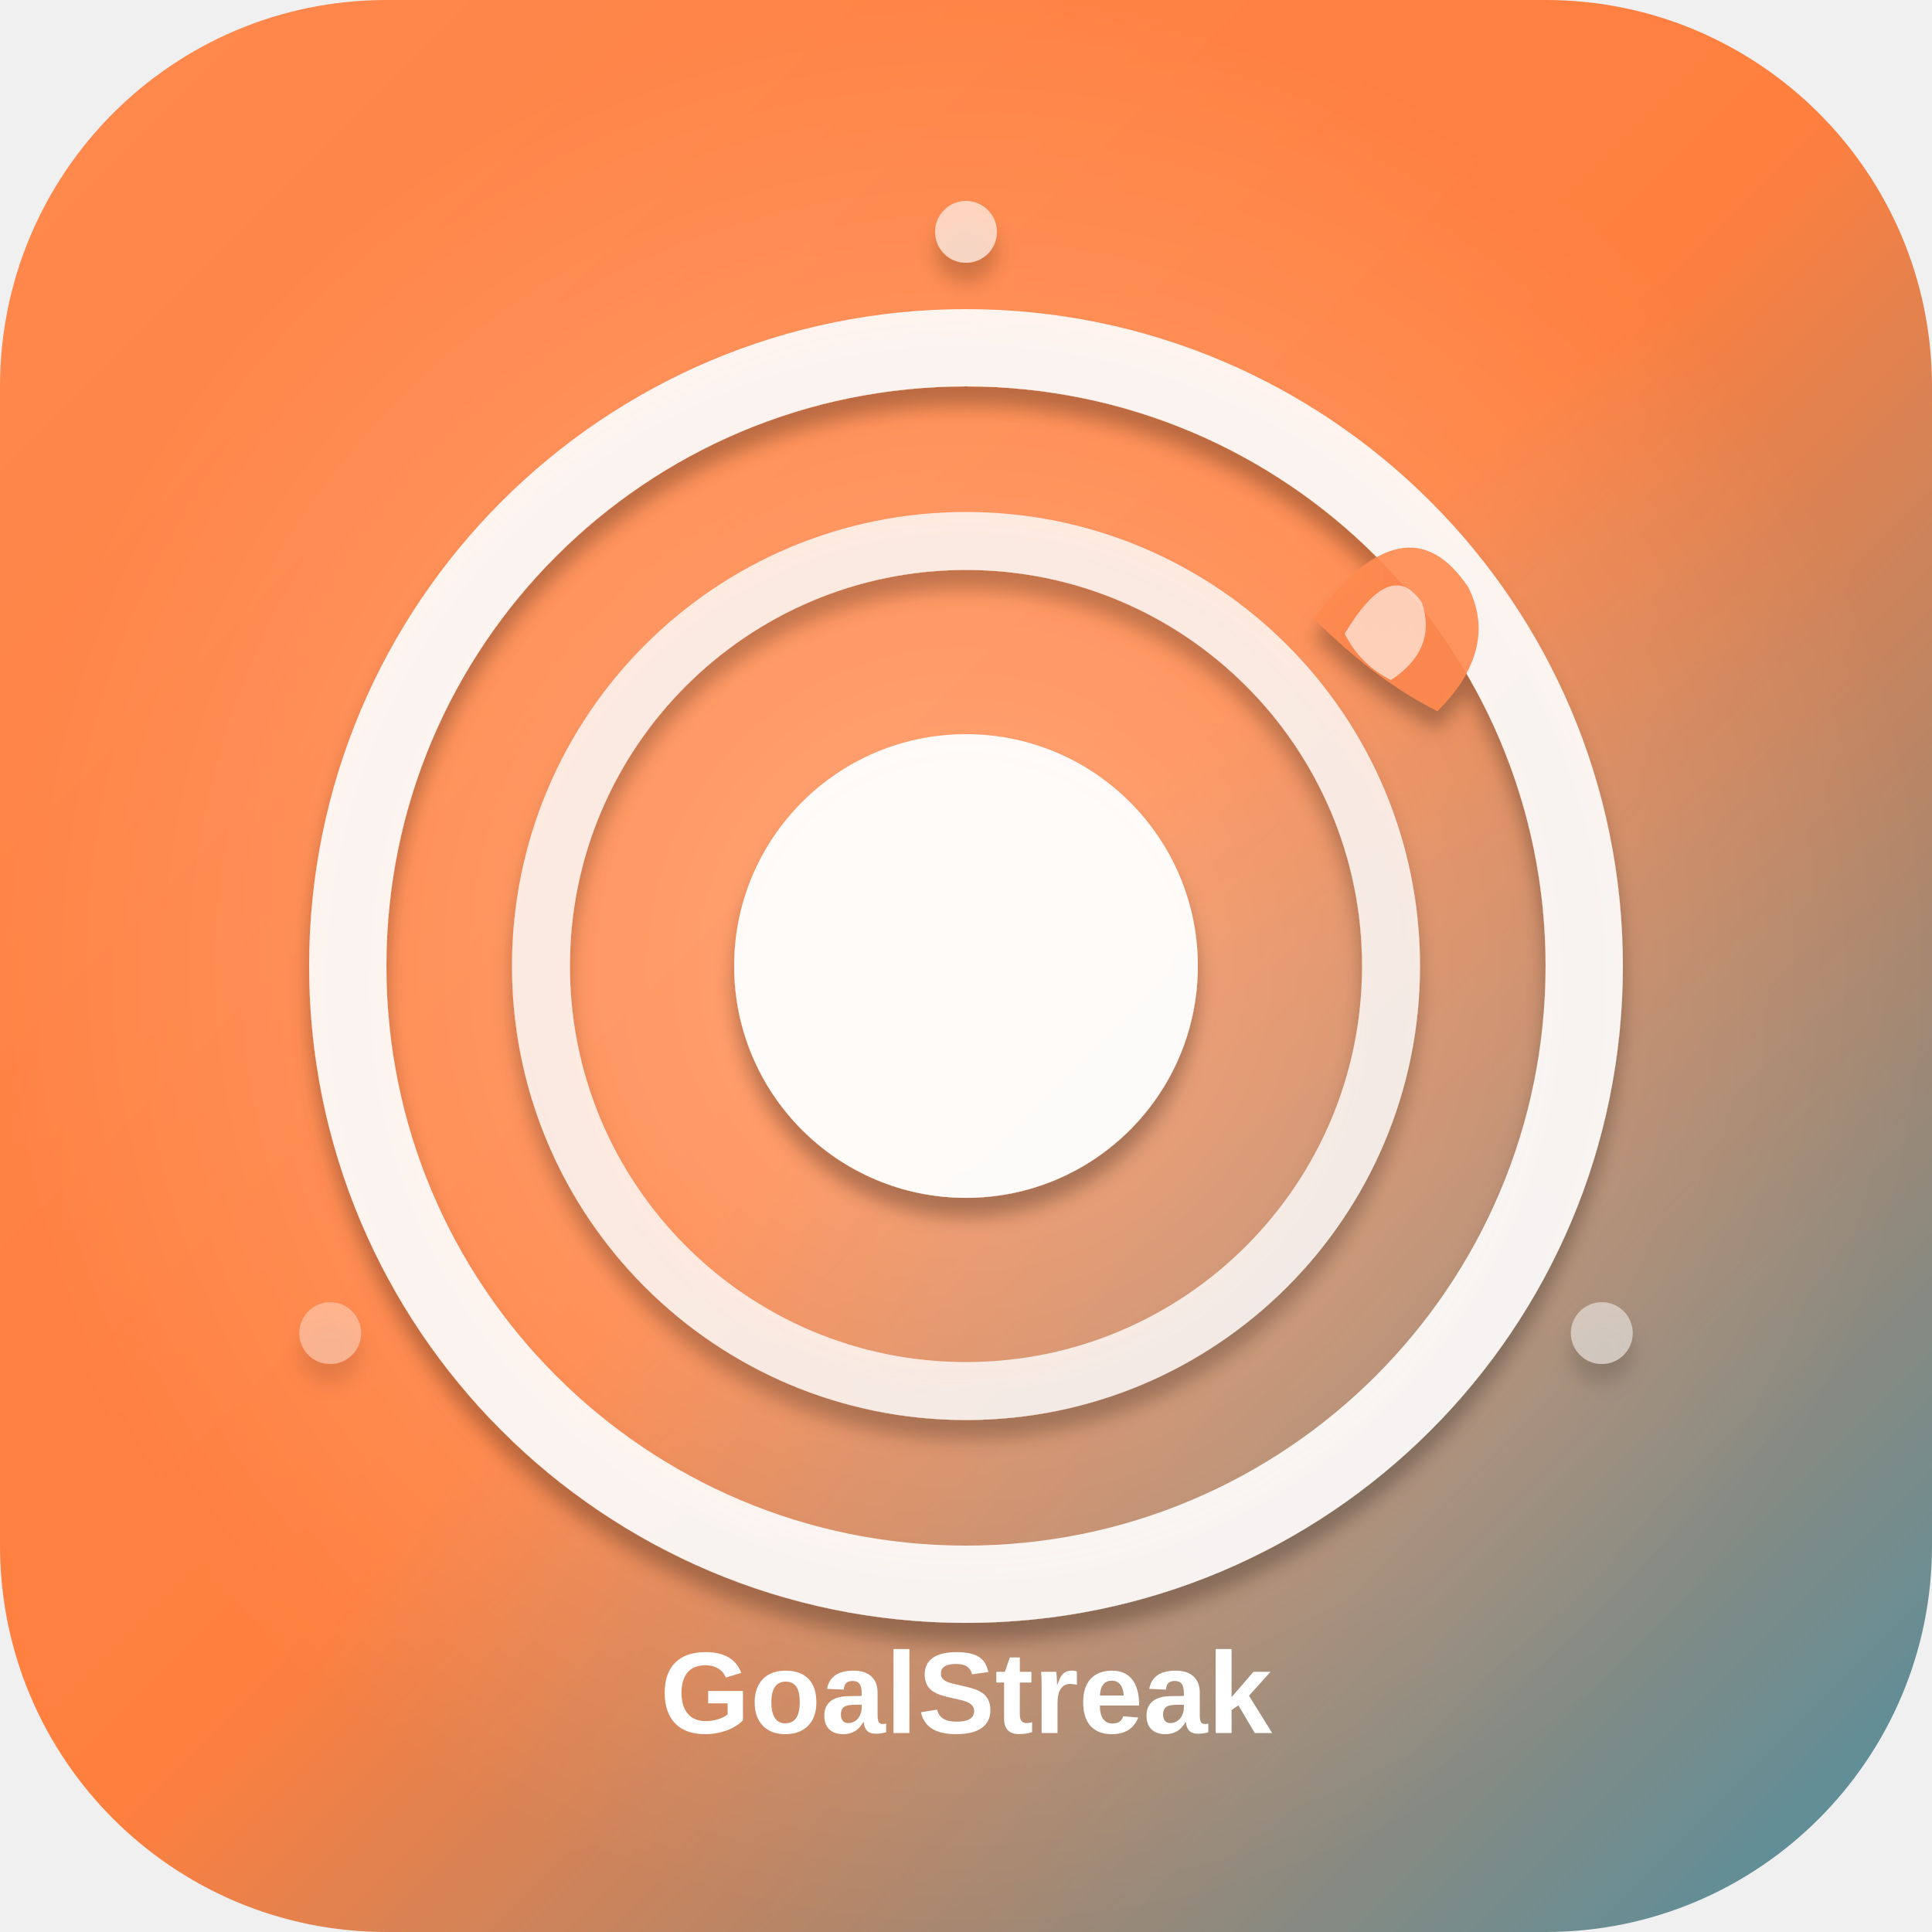
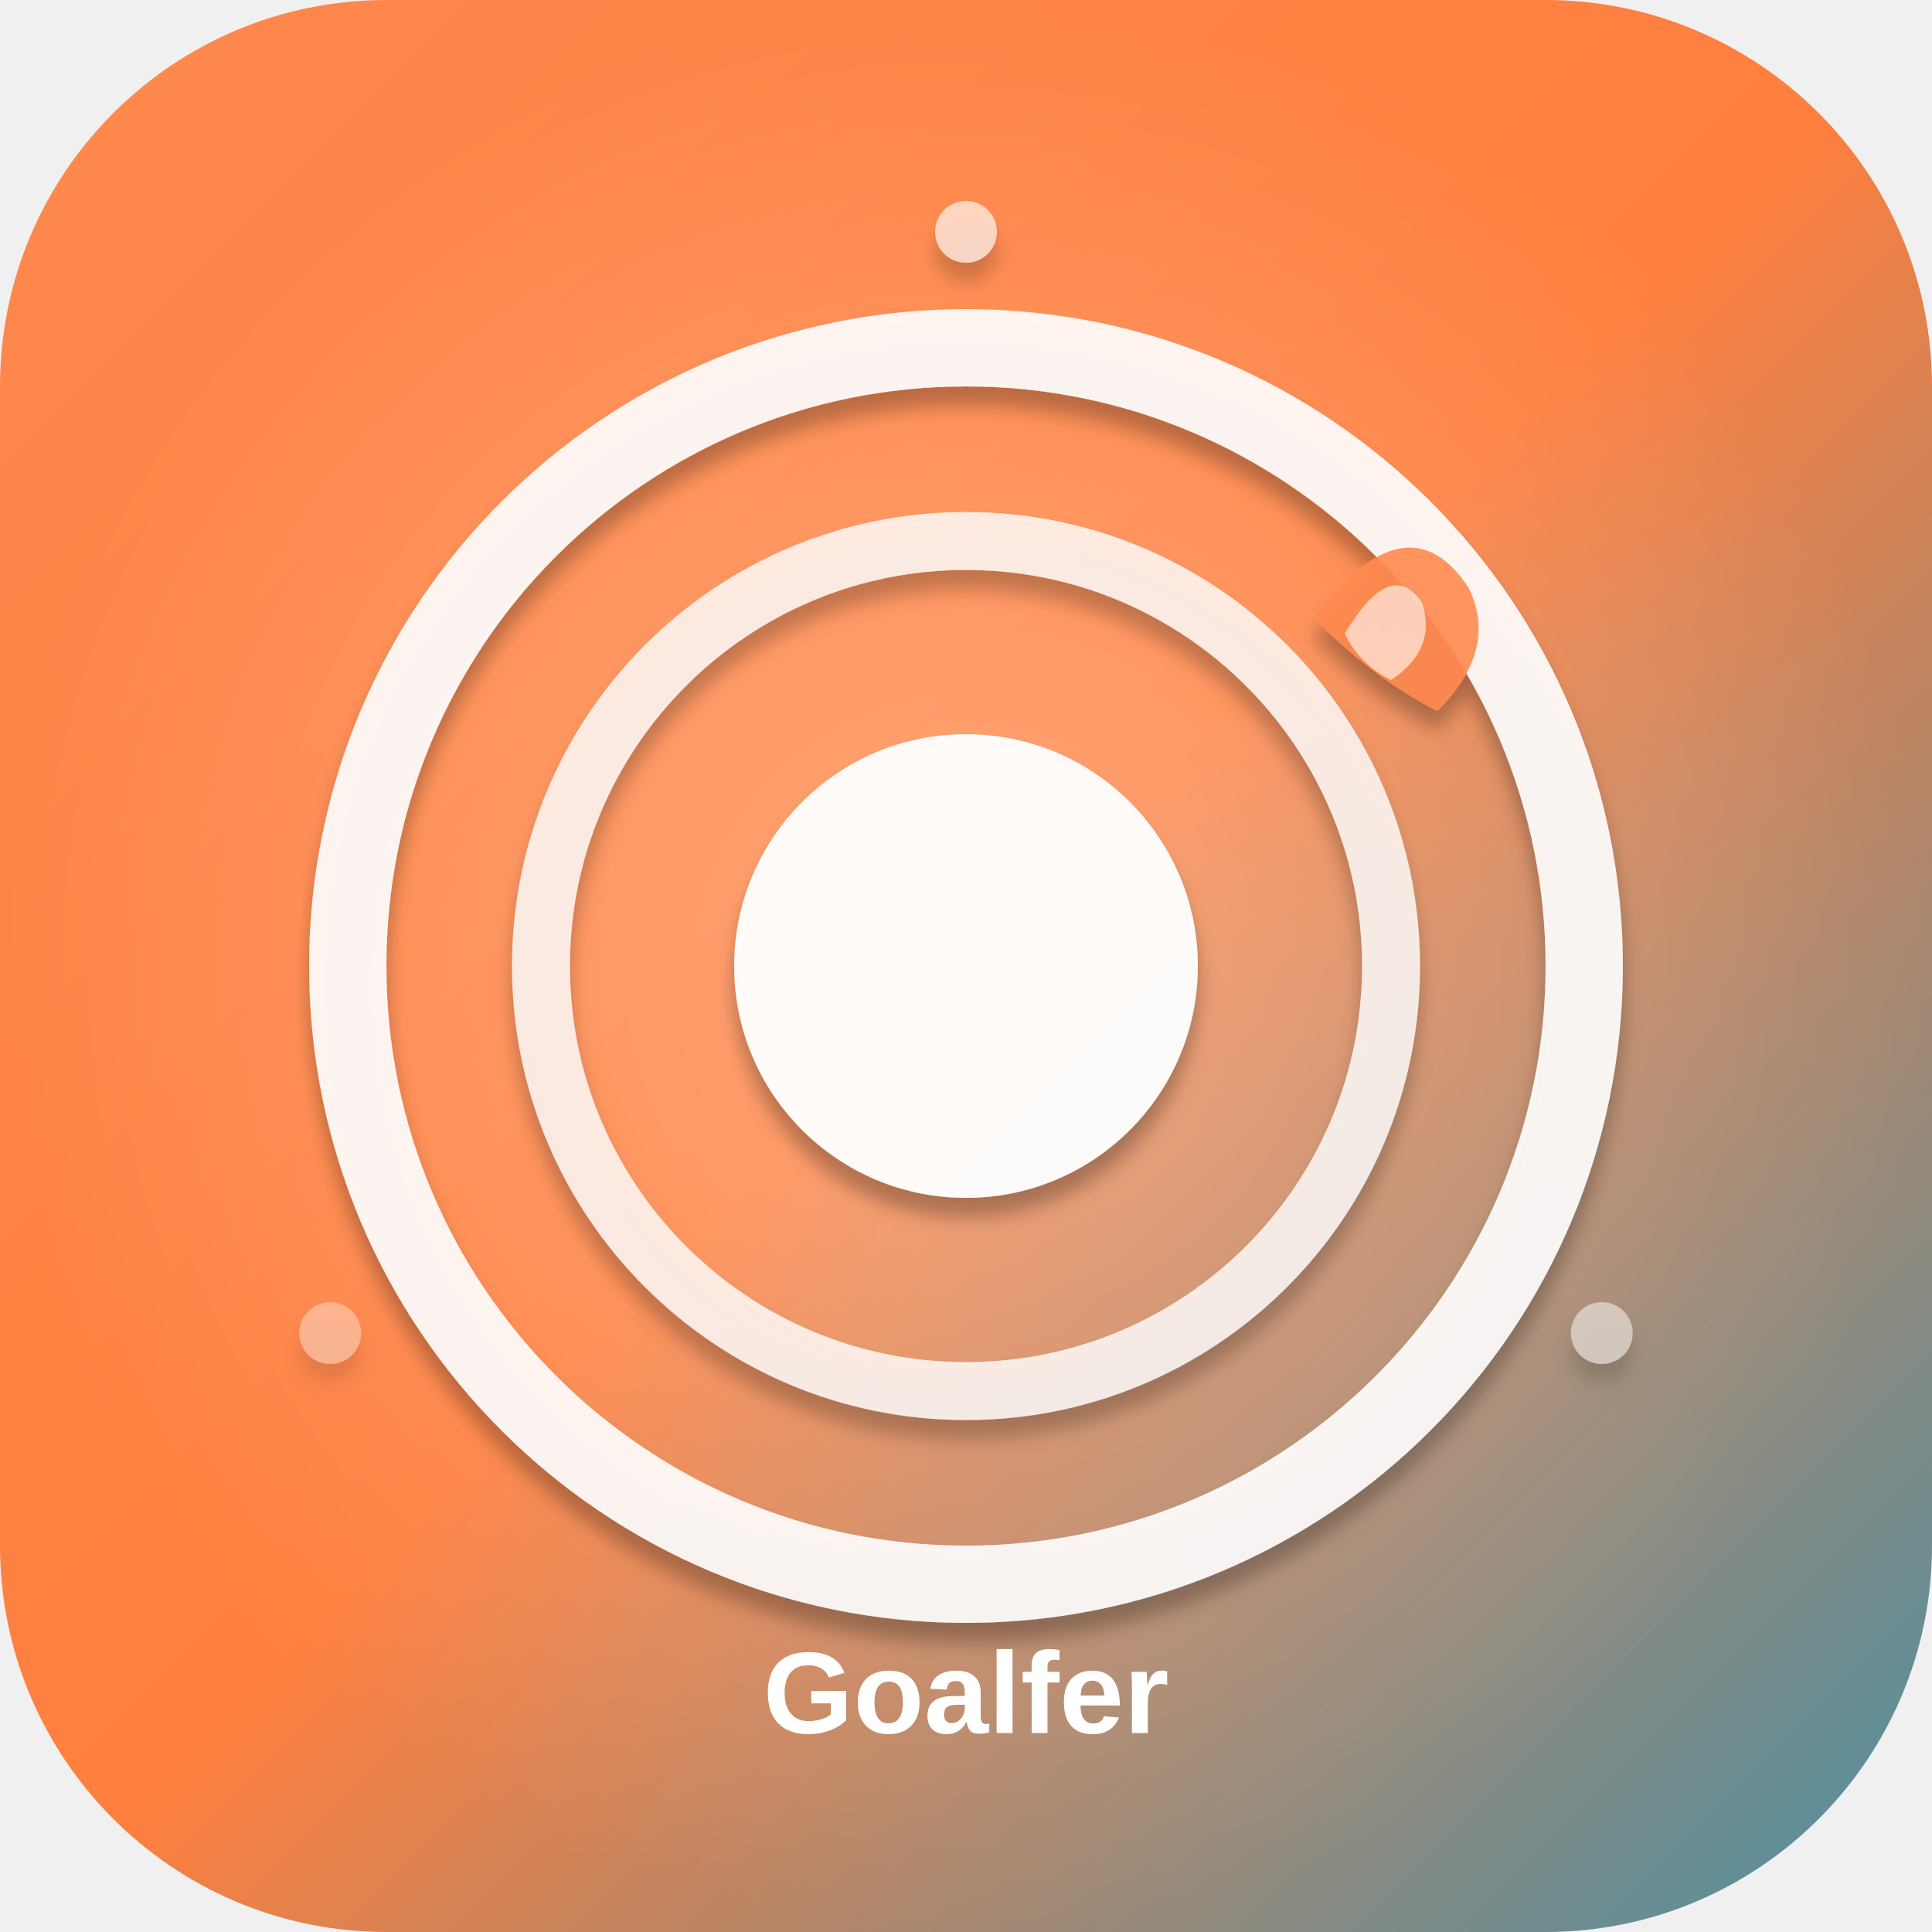
<svg xmlns="http://www.w3.org/2000/svg" width="1024" height="1024" viewBox="0 0 1024 1024">
  <defs>
    <linearGradient id="bgGradient" x1="0%" y1="0%" x2="100%" y2="100%">
      <stop offset="0%" style="stop-color:#FF894F;stop-opacity:1" />
      <stop offset="50%" style="stop-color:#FF7F3E;stop-opacity:1" />
      <stop offset="100%" style="stop-color:#4A90A4;stop-opacity:1" />
    </linearGradient>
    <radialGradient id="innerGlow" cx="50%" cy="50%" r="50%">
      <stop offset="0%" style="stop-color:#FFFFFF;stop-opacity:0.3" />
      <stop offset="100%" style="stop-color:#FFFFFF;stop-opacity:0" />
    </radialGradient>
    <filter id="shadow" x="-20%" y="-20%" width="140%" height="140%">
      <feDropShadow dx="0" dy="10.24" stdDeviation="5.12" flood-color="#000000" flood-opacity="0.3" />
    </filter>
    <style>
      .icon-text { 
        fill: #FFFFFF; 
        font-family: 'Montserrat', 'Helvetica Neue', Arial, sans-serif; 
        font-weight: 800; 
        text-anchor: middle;
        dominant-baseline: middle;
      }
    </style>
  </defs>
  <rect width="100%" height="100%" rx="204.8" fill="url(#bgGradient)" />
  <rect width="100%" height="100%" rx="204.8" fill="url(#innerGlow)" />
  <g transform="translate(512, 512)" filter="url(#shadow)">
    <circle cx="0" cy="0" r="327.68" fill="none" stroke="#FFFFFF" stroke-width="40.96" opacity="0.9" />
    <circle cx="0" cy="0" r="225.28" fill="none" stroke="#FFFFFF" stroke-width="30.72" opacity="0.8" />
    <circle cx="0" cy="0" r="122.88" fill="#FFFFFF" opacity="0.95" />
    <g transform="translate(184.32, -184.32)">
      <path d="M 0,0                 Q 49.152,-65.536 81.92,-16.384                Q 98.304,16.384 65.536,49.152                Q 32.768,32.768 0,0 Z" fill="#FF894F" opacity="0.9" />
      <path d="M 16.384,8.192                Q 40.96,-32.768 57.344,-8.192                Q 65.536,16.384 40.96,32.768                Q 24.576,24.576 16.384,8.192 Z" fill="#FFFFFF" opacity="0.6" />
    </g>
    <g opacity="0.7">
      <circle cx="2.3826728124210905e-14" cy="-389.12" r="16.384" fill="#FFFFFF" opacity="0.9" />
      <circle cx="336.988" cy="194.56" r="16.384" fill="#FFFFFF" opacity="0.7" />
      <circle cx="-336.988" cy="194.56" r="16.384" fill="#FFFFFF" opacity="0.5" />
    </g>
  </g>
-   <text x="512" y="901.12" class="icon-text" font-size="61.44">GoalStreak</text>
+   <text x="512" y="901.12" class="icon-text" font-size="61.44">Goalfer</text>
</svg>
